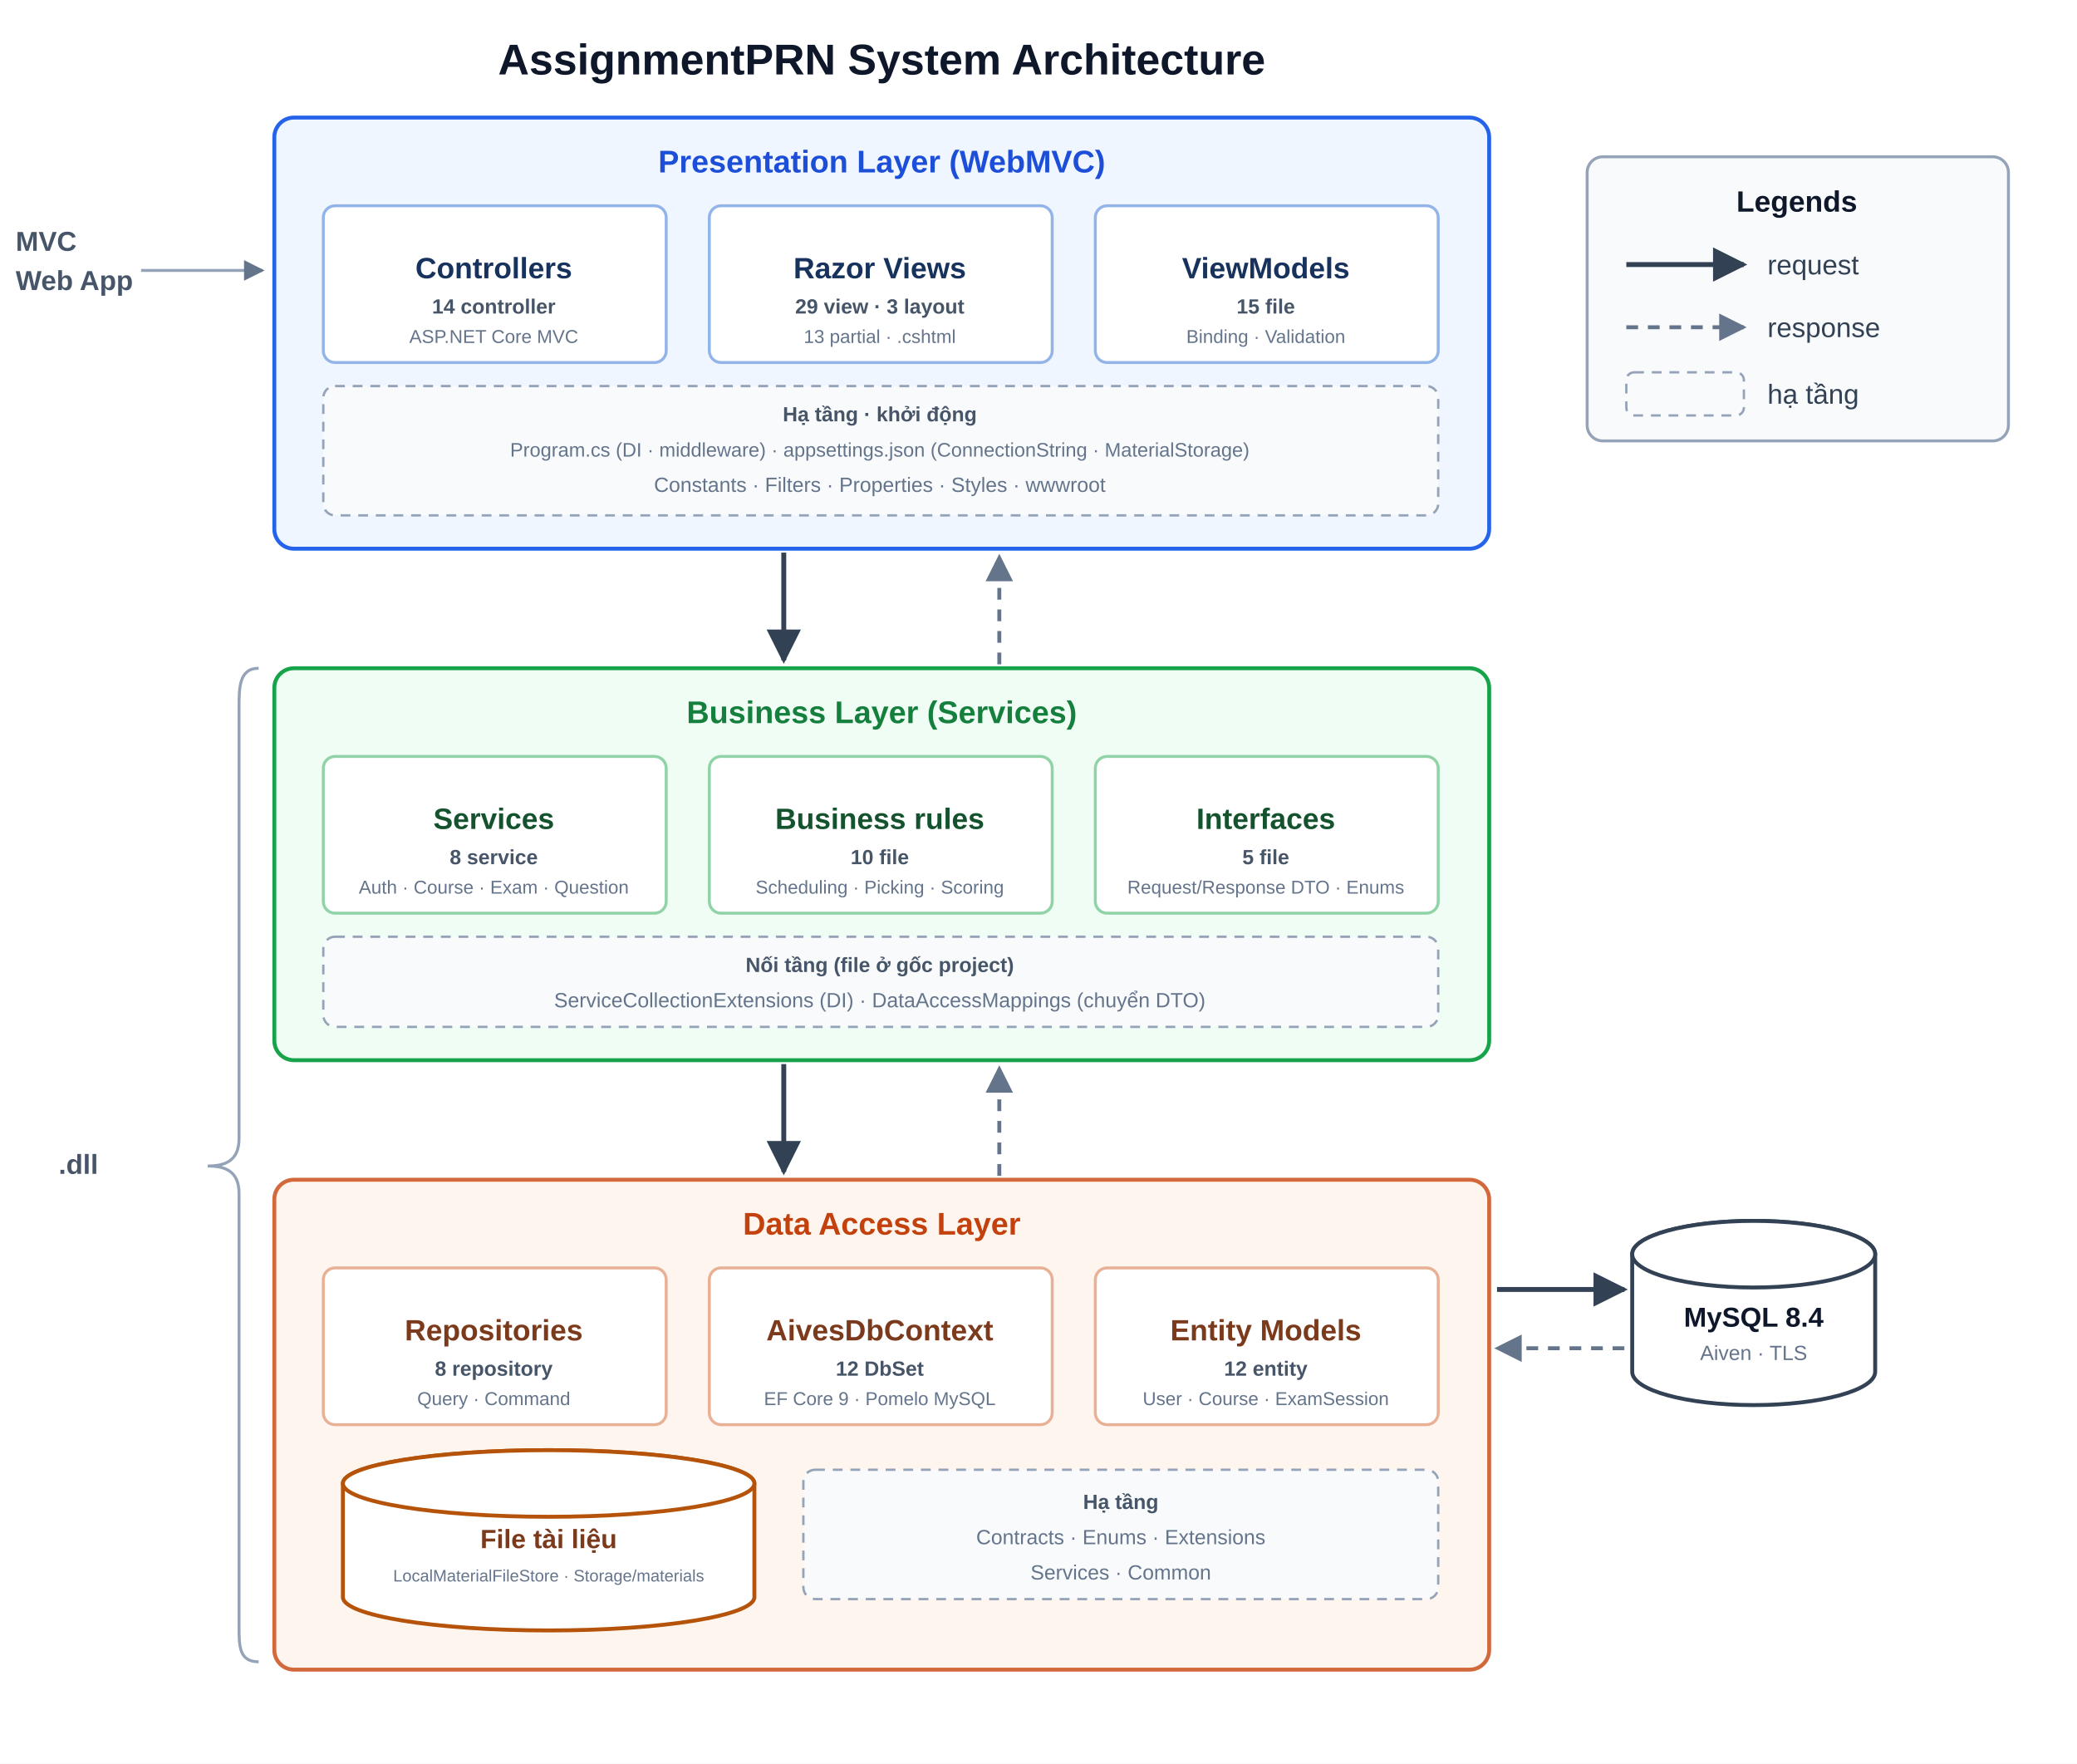
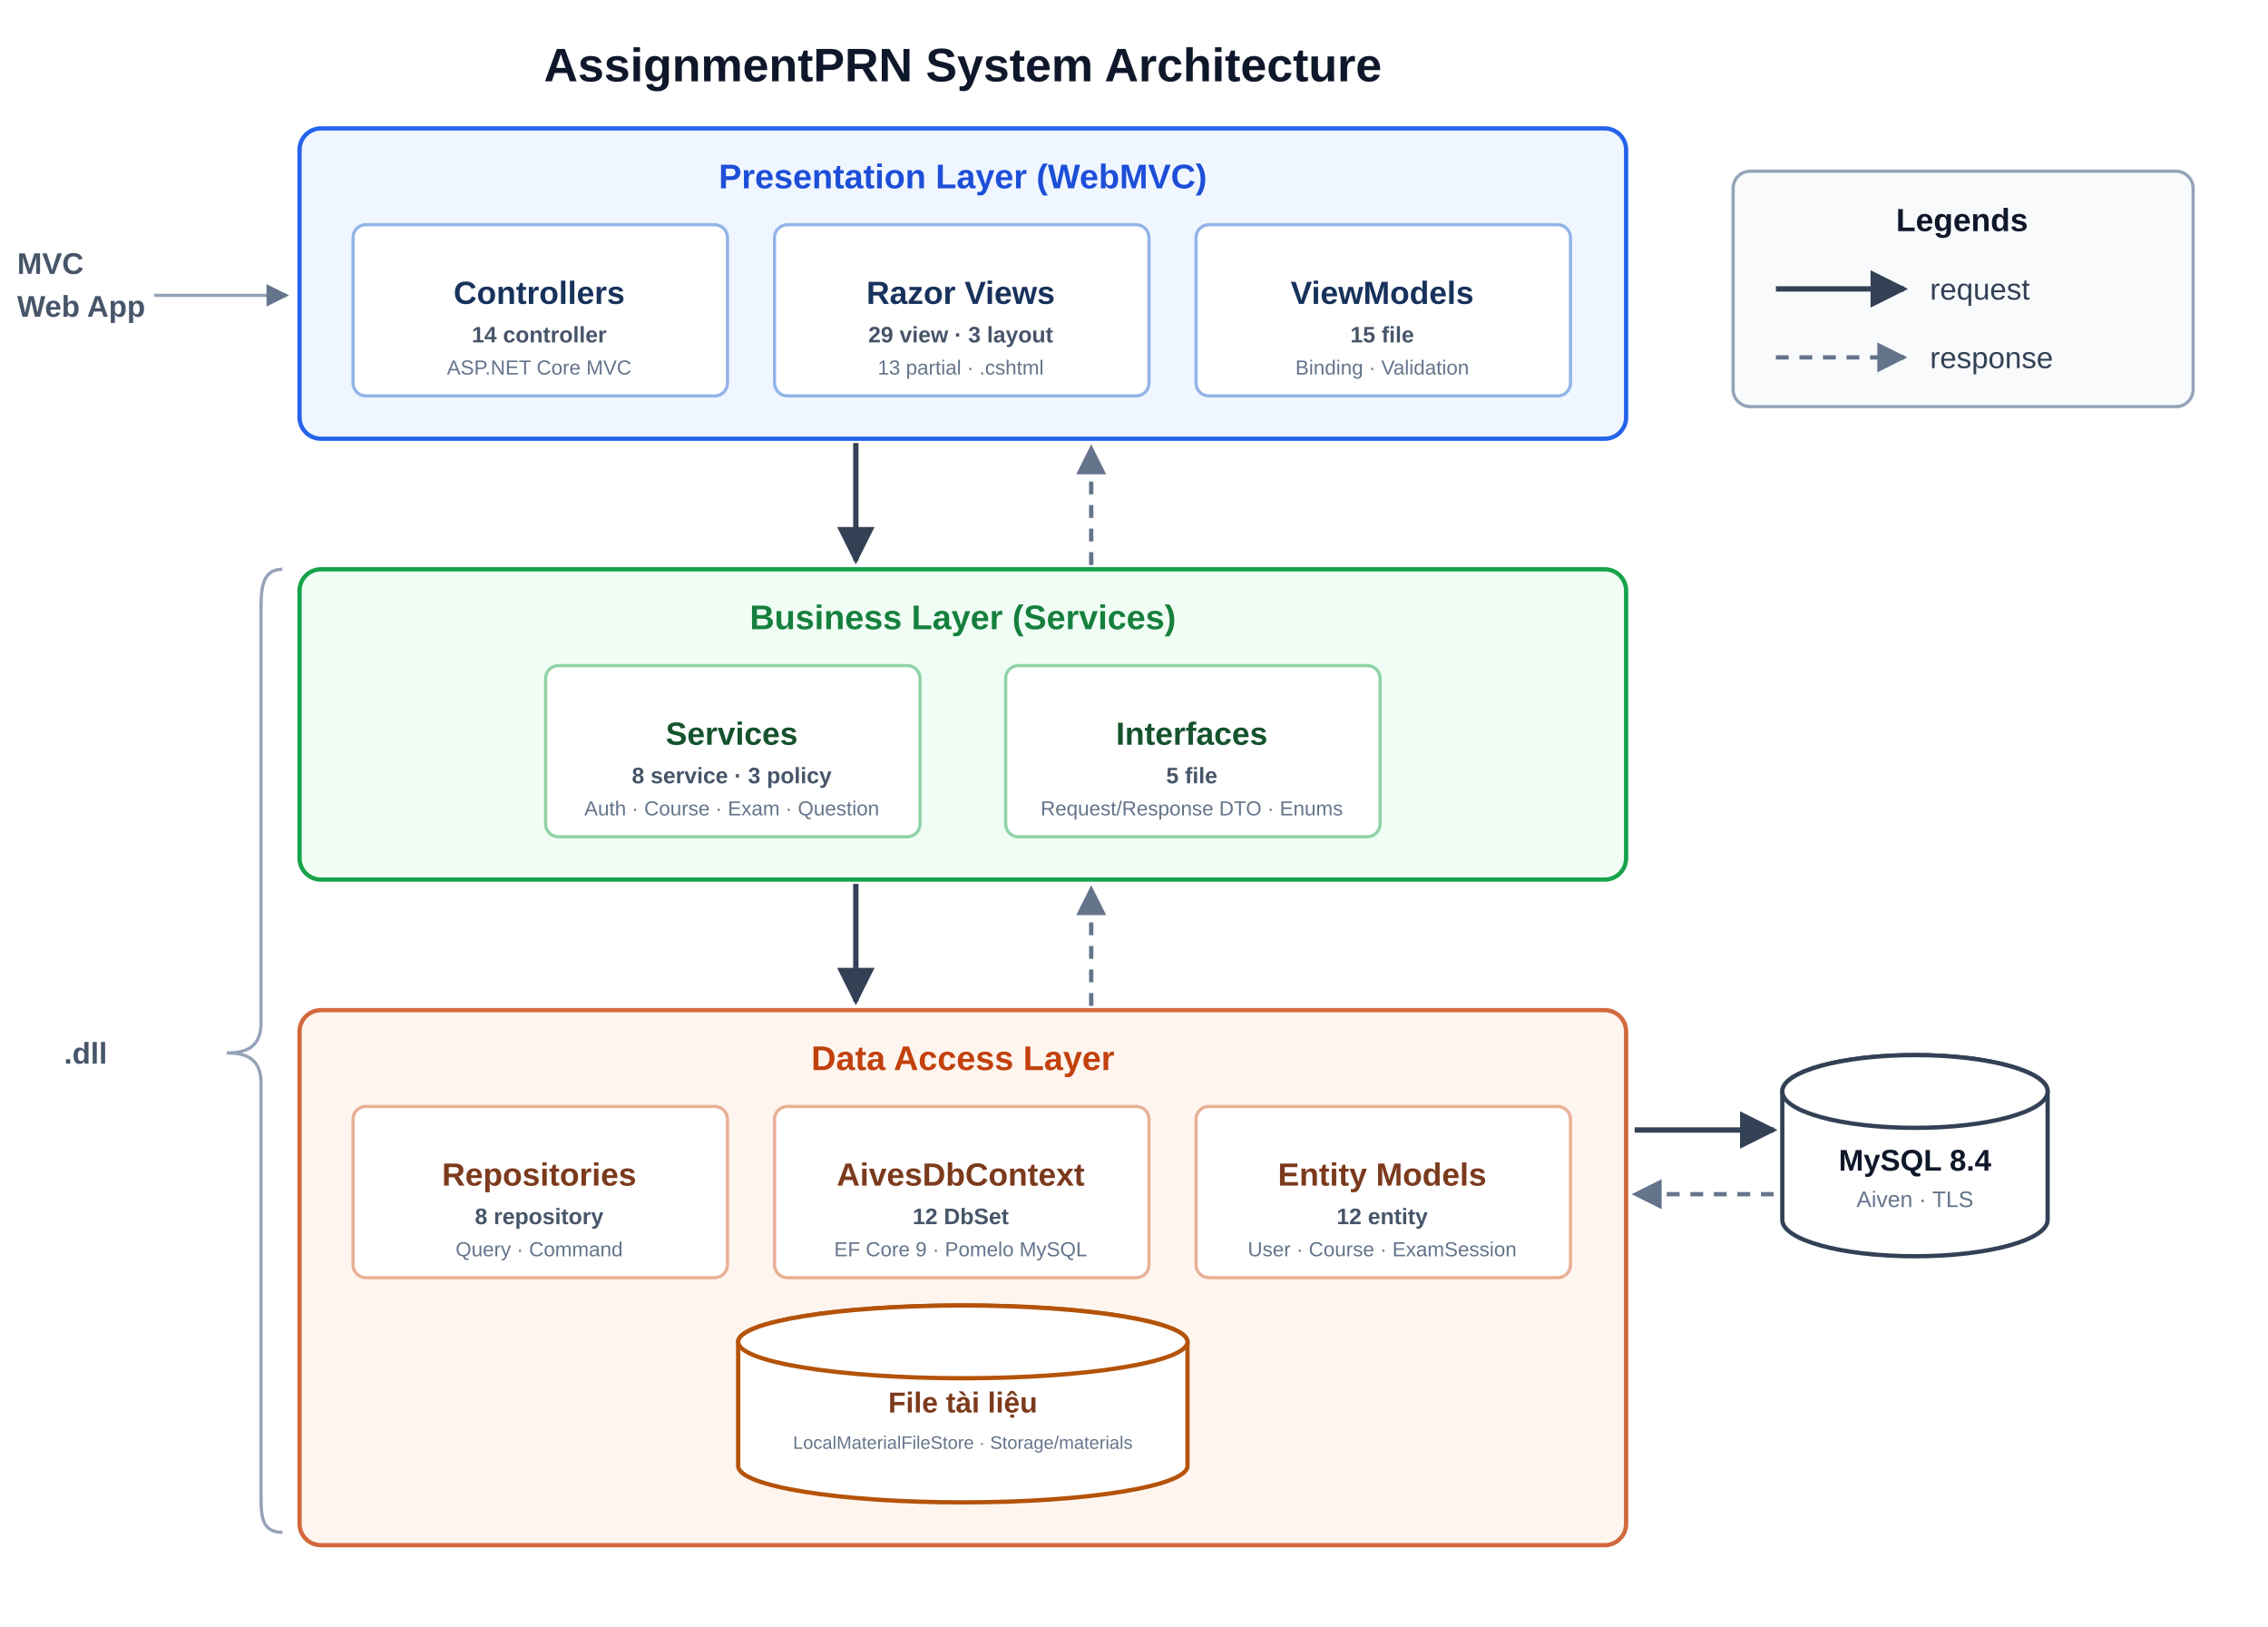
- <svg xmlns="http://www.w3.org/2000/svg" viewBox="-80 0 1060 900" width="1060" height="900" font-family="Segoe UI, Arial, sans-serif">
+ <svg xmlns="http://www.w3.org/2000/svg" viewBox="-80 0 1060 760" width="1060" height="760" font-family="Segoe UI, Arial, sans-serif">
  <defs>
    <marker id="arrow" viewBox="0 0 10 10" refX="9" refY="5" markerWidth="7" markerHeight="7" orient="auto-start-reverse">
      <path d="M 0 0 L 10 5 L 0 10 z" fill="#334155" />
    </marker>
    <marker id="arrowDash" viewBox="0 0 10 10" refX="9" refY="5" markerWidth="7" markerHeight="7" orient="auto-start-reverse">
      <path d="M 0 0 L 10 5 L 0 10 z" fill="#64748b" />
    </marker>
  </defs>
-   <rect x="-80" y="0" width="1060" height="900" fill="#ffffff" />
+   <rect x="-80" y="0" width="1060" height="760" fill="#ffffff" />
  <text x="370" y="38" text-anchor="middle" font-size="22" font-weight="700" fill="#0f172a">AssignmentPRN System Architecture</text>
-   <rect x="60" y="60" width="620" height="220" rx="10" fill="#eff6ff" stroke="#2563eb" stroke-width="2" />
+   <rect x="60" y="60" width="620" height="145" rx="10" fill="#eff6ff" stroke="#2563eb" stroke-width="2" />
  <text x="370" y="88" text-anchor="middle" font-size="16" font-weight="700" fill="#1d4ed8">Presentation Layer (WebMVC)</text>
  <rect x="85" y="105" width="175" height="80" rx="6" fill="#ffffff" stroke="#93b4e8" stroke-width="1.5" />
  <rect x="282" y="105" width="175" height="80" rx="6" fill="#ffffff" stroke="#93b4e8" stroke-width="1.5" />
  <rect x="479" y="105" width="175" height="80" rx="6" fill="#ffffff" stroke="#93b4e8" stroke-width="1.5" />
  <text x="172" y="142" text-anchor="middle" font-size="15" font-weight="600" fill="#17325c">Controllers</text>
  <text x="172" y="160" text-anchor="middle" font-size="10.5" font-weight="600" fill="#475569">14 controller</text>
  <text x="172" y="175" text-anchor="middle" font-size="9.5" fill="#64748b">ASP.NET Core MVC</text>
  <text x="369" y="142" text-anchor="middle" font-size="15" font-weight="600" fill="#17325c">Razor Views</text>
  <text x="369" y="160" text-anchor="middle" font-size="10.5" font-weight="600" fill="#475569">29 view · 3 layout</text>
  <text x="369" y="175" text-anchor="middle" font-size="9.5" fill="#64748b">13 partial · .cshtml</text>
  <text x="566" y="142" text-anchor="middle" font-size="15" font-weight="600" fill="#17325c">ViewModels</text>
  <text x="566" y="160" text-anchor="middle" font-size="10.5" font-weight="600" fill="#475569">15 file</text>
  <text x="566" y="175" text-anchor="middle" font-size="9.5" fill="#64748b">Binding · Validation</text>
-   <rect x="85" y="197" width="569" height="66" rx="6" fill="#f8fafc" stroke="#94a3b8" stroke-width="1.2" stroke-dasharray="5 4" />
-   <text x="369" y="215" text-anchor="middle" font-size="10.5" font-weight="600" fill="#475569">Hạ tầng · khởi động</text>
-   <text x="369" y="233" text-anchor="middle" font-size="10" fill="#64748b">Program.cs (DI · middleware) · appsettings.json (ConnectionString · MaterialStorage)</text>
-   <text x="369" y="251" text-anchor="middle" font-size="10.5" fill="#64748b">Constants · Filters · Properties · Styles · wwwroot</text>
-   <rect x="60" y="341" width="620" height="200" rx="10" fill="#f0fdf4" stroke="#16a34a" stroke-width="2" />
-   <text x="370" y="369" text-anchor="middle" font-size="16" font-weight="700" fill="#15803d">Business Layer (Services)</text>
-   <rect x="85" y="386" width="175" height="80" rx="6" fill="#ffffff" stroke="#8fd3a7" stroke-width="1.5" />
-   <rect x="282" y="386" width="175" height="80" rx="6" fill="#ffffff" stroke="#8fd3a7" stroke-width="1.5" />
-   <rect x="479" y="386" width="175" height="80" rx="6" fill="#ffffff" stroke="#8fd3a7" stroke-width="1.5" />
-   <text x="172" y="423" text-anchor="middle" font-size="15" font-weight="600" fill="#14532d">Services</text>
-   <text x="172" y="441" text-anchor="middle" font-size="10.5" font-weight="600" fill="#475569">8 service</text>
-   <text x="172" y="456" text-anchor="middle" font-size="9.5" fill="#64748b">Auth · Course · Exam · Question</text>
-   <text x="369" y="423" text-anchor="middle" font-size="15" font-weight="600" fill="#14532d">Business rules</text>
-   <text x="369" y="441" text-anchor="middle" font-size="10.5" font-weight="600" fill="#475569">10 file</text>
-   <text x="369" y="456" text-anchor="middle" font-size="9.5" fill="#64748b">Scheduling · Picking · Scoring</text>
-   <text x="566" y="423" text-anchor="middle" font-size="15" font-weight="600" fill="#14532d">Interfaces</text>
-   <text x="566" y="441" text-anchor="middle" font-size="10.5" font-weight="600" fill="#475569">5 file</text>
-   <text x="566" y="456" text-anchor="middle" font-size="9.5" fill="#64748b">Request/Response DTO · Enums</text>
-   <rect x="85" y="478" width="569" height="46" rx="6" fill="#f8fafc" stroke="#94a3b8" stroke-width="1.2" stroke-dasharray="5 4" />
-   <text x="369" y="496" text-anchor="middle" font-size="10.5" font-weight="600" fill="#475569">Nối tầng (file ở gốc project)</text>
-   <text x="369" y="514" text-anchor="middle" font-size="10.5" fill="#64748b">ServiceCollectionExtensions (DI) · DataAccessMappings (chuyển DTO)</text>
-   <rect x="60" y="602" width="620" height="250" rx="10" fill="#fff5ef" stroke="#d2693c" stroke-width="2" />
-   <text x="370" y="630" text-anchor="middle" font-size="16" font-weight="700" fill="#c2410c">Data Access Layer</text>
-   <rect x="85" y="647" width="175" height="80" rx="6" fill="#ffffff" stroke="#e8b095" stroke-width="1.5" />
-   <rect x="282" y="647" width="175" height="80" rx="6" fill="#ffffff" stroke="#e8b095" stroke-width="1.5" />
-   <rect x="479" y="647" width="175" height="80" rx="6" fill="#ffffff" stroke="#e8b095" stroke-width="1.5" />
-   <text x="172" y="684" text-anchor="middle" font-size="15" font-weight="600" fill="#7c3a1d">Repositories</text>
-   <text x="172" y="702" text-anchor="middle" font-size="10.5" font-weight="600" fill="#475569">8 repository</text>
-   <text x="172" y="717" text-anchor="middle" font-size="9.5" fill="#64748b">Query · Command</text>
-   <text x="369" y="684" text-anchor="middle" font-size="15" font-weight="600" fill="#7c3a1d">AivesDbContext</text>
-   <text x="369" y="702" text-anchor="middle" font-size="10.5" font-weight="600" fill="#475569">12 DbSet</text>
-   <text x="369" y="717" text-anchor="middle" font-size="9.5" fill="#64748b">EF Core 9 · Pomelo MySQL</text>
-   <text x="566" y="684" text-anchor="middle" font-size="15" font-weight="600" fill="#7c3a1d">Entity Models</text>
-   <text x="566" y="702" text-anchor="middle" font-size="10.5" font-weight="600" fill="#475569">12 entity</text>
-   <text x="566" y="717" text-anchor="middle" font-size="9.5" fill="#64748b">User · Course · ExamSession</text>
-   <path d="M 95 757 a 105 17 0 0 1 210 0 l 0 58 a 105 17 0 0 1 -210 0 z" fill="#ffffff" stroke="#b45309" stroke-width="2" />
-   <ellipse cx="200" cy="757" rx="105" ry="17" fill="#ffffff" stroke="#b45309" stroke-width="2" />
-   <text x="200" y="790" text-anchor="middle" font-size="13.5" font-weight="600" fill="#7c3a1d">File tài liệu</text>
-   <text x="200" y="807" text-anchor="middle" font-size="8.5" fill="#64748b">LocalMaterialFileStore · Storage/materials</text>
-   <rect x="330" y="750" width="324" height="66" rx="6" fill="#f8fafc" stroke="#94a3b8" stroke-width="1.2" stroke-dasharray="5 4" />
-   <text x="492" y="770" text-anchor="middle" font-size="10.5" font-weight="600" fill="#475569">Hạ tầng</text>
-   <text x="492" y="788" text-anchor="middle" font-size="10.5" fill="#64748b">Contracts · Enums · Extensions</text>
-   <text x="492" y="806" text-anchor="middle" font-size="10.5" fill="#64748b">Services · Common</text>
-   <line x1="320" y1="282" x2="320" y2="337" stroke="#334155" stroke-width="2.5" marker-end="url(#arrow)" />
-   <line x1="430" y1="339" x2="430" y2="284" stroke="#64748b" stroke-width="2" stroke-dasharray="6 5" marker-end="url(#arrowDash)" />
-   <line x1="320" y1="543" x2="320" y2="598" stroke="#334155" stroke-width="2.5" marker-end="url(#arrow)" />
-   <line x1="430" y1="600" x2="430" y2="545" stroke="#64748b" stroke-width="2" stroke-dasharray="6 5" marker-end="url(#arrowDash)" />
-   <path d="M 753 640 a 62 17 0 0 1 124 0 l 0 60 a 62 17 0 0 1 -124 0 z" fill="#ffffff" stroke="#334155" stroke-width="2" />
-   <ellipse cx="815" cy="640" rx="62" ry="17" fill="#ffffff" stroke="#334155" stroke-width="2" />
-   <text x="815" y="677" text-anchor="middle" font-size="14" font-weight="600" fill="#0f172a">MySQL 8.4</text>
-   <text x="815" y="694" text-anchor="middle" font-size="10.5" fill="#64748b">Aiven · TLS</text>
-   <line x1="684" y1="658" x2="749" y2="658" stroke="#334155" stroke-width="2.5" marker-end="url(#arrow)" />
-   <line x1="749" y1="688" x2="684" y2="688" stroke="#64748b" stroke-width="2" stroke-dasharray="6 5" marker-end="url(#arrowDash)" />
-   <rect x="730" y="80" width="215" height="145" rx="8" fill="#f8fafc" stroke="#94a3b8" stroke-width="1.5" />
+   <rect x="60" y="266" width="620" height="145" rx="10" fill="#f0fdf4" stroke="#16a34a" stroke-width="2" />
+   <text x="370" y="294" text-anchor="middle" font-size="16" font-weight="700" fill="#15803d">Business Layer (Services)</text>
+   <rect x="175" y="311" width="175" height="80" rx="6" fill="#ffffff" stroke="#8fd3a7" stroke-width="1.5" />
+   <rect x="390" y="311" width="175" height="80" rx="6" fill="#ffffff" stroke="#8fd3a7" stroke-width="1.5" />
+   <text x="262" y="348" text-anchor="middle" font-size="15" font-weight="600" fill="#14532d">Services</text>
+   <text x="262" y="366" text-anchor="middle" font-size="10.5" font-weight="600" fill="#475569">8 service · 3 policy</text>
+   <text x="262" y="381" text-anchor="middle" font-size="9.5" fill="#64748b">Auth · Course · Exam · Question</text>
+   <text x="477" y="348" text-anchor="middle" font-size="15" font-weight="600" fill="#14532d">Interfaces</text>
+   <text x="477" y="366" text-anchor="middle" font-size="10.5" font-weight="600" fill="#475569">5 file</text>
+   <text x="477" y="381" text-anchor="middle" font-size="9.5" fill="#64748b">Request/Response DTO · Enums</text>
+   <rect x="60" y="472" width="620" height="250" rx="10" fill="#fff5ef" stroke="#d2693c" stroke-width="2" />
+   <text x="370" y="500" text-anchor="middle" font-size="16" font-weight="700" fill="#c2410c">Data Access Layer</text>
+   <rect x="85" y="517" width="175" height="80" rx="6" fill="#ffffff" stroke="#e8b095" stroke-width="1.5" />
+   <rect x="282" y="517" width="175" height="80" rx="6" fill="#ffffff" stroke="#e8b095" stroke-width="1.5" />
+   <rect x="479" y="517" width="175" height="80" rx="6" fill="#ffffff" stroke="#e8b095" stroke-width="1.5" />
+   <text x="172" y="554" text-anchor="middle" font-size="15" font-weight="600" fill="#7c3a1d">Repositories</text>
+   <text x="172" y="572" text-anchor="middle" font-size="10.5" font-weight="600" fill="#475569">8 repository</text>
+   <text x="172" y="587" text-anchor="middle" font-size="9.5" fill="#64748b">Query · Command</text>
+   <text x="369" y="554" text-anchor="middle" font-size="15" font-weight="600" fill="#7c3a1d">AivesDbContext</text>
+   <text x="369" y="572" text-anchor="middle" font-size="10.5" font-weight="600" fill="#475569">12 DbSet</text>
+   <text x="369" y="587" text-anchor="middle" font-size="9.5" fill="#64748b">EF Core 9 · Pomelo MySQL</text>
+   <text x="566" y="554" text-anchor="middle" font-size="15" font-weight="600" fill="#7c3a1d">Entity Models</text>
+   <text x="566" y="572" text-anchor="middle" font-size="10.5" font-weight="600" fill="#475569">12 entity</text>
+   <text x="566" y="587" text-anchor="middle" font-size="9.5" fill="#64748b">User · Course · ExamSession</text>
+   <path d="M 265 627 a 105 17 0 0 1 210 0 l 0 58 a 105 17 0 0 1 -210 0 z" fill="#ffffff" stroke="#b45309" stroke-width="2" />
+   <ellipse cx="370" cy="627" rx="105" ry="17" fill="#ffffff" stroke="#b45309" stroke-width="2" />
+   <text x="370" y="660" text-anchor="middle" font-size="13.5" font-weight="600" fill="#7c3a1d">File tài liệu</text>
+   <text x="370" y="677" text-anchor="middle" font-size="8.5" fill="#64748b">LocalMaterialFileStore · Storage/materials</text>
+   <line x1="320" y1="207" x2="320" y2="262" stroke="#334155" stroke-width="2.5" marker-end="url(#arrow)" />
+   <line x1="430" y1="264" x2="430" y2="209" stroke="#64748b" stroke-width="2" stroke-dasharray="6 5" marker-end="url(#arrowDash)" />
+   <line x1="320" y1="413" x2="320" y2="468" stroke="#334155" stroke-width="2.5" marker-end="url(#arrow)" />
+   <line x1="430" y1="470" x2="430" y2="415" stroke="#64748b" stroke-width="2" stroke-dasharray="6 5" marker-end="url(#arrowDash)" />
+   <path d="M 753 510 a 62 17 0 0 1 124 0 l 0 60 a 62 17 0 0 1 -124 0 z" fill="#ffffff" stroke="#334155" stroke-width="2" />
+   <ellipse cx="815" cy="510" rx="62" ry="17" fill="#ffffff" stroke="#334155" stroke-width="2" />
+   <text x="815" y="547" text-anchor="middle" font-size="14" font-weight="600" fill="#0f172a">MySQL 8.4</text>
+   <text x="815" y="564" text-anchor="middle" font-size="10.5" fill="#64748b">Aiven · TLS</text>
+   <line x1="684" y1="528" x2="749" y2="528" stroke="#334155" stroke-width="2.5" marker-end="url(#arrow)" />
+   <line x1="749" y1="558" x2="684" y2="558" stroke="#64748b" stroke-width="2" stroke-dasharray="6 5" marker-end="url(#arrowDash)" />
+   <rect x="730" y="80" width="215" height="110" rx="8" fill="#f8fafc" stroke="#94a3b8" stroke-width="1.5" />
  <text x="837" y="108" text-anchor="middle" font-size="15" font-weight="700" fill="#0f172a">Legends</text>
  <line x1="750" y1="135" x2="810" y2="135" stroke="#334155" stroke-width="2.5" marker-end="url(#arrow)" />
  <text x="822" y="140" font-size="14" fill="#334155">request</text>
  <line x1="750" y1="167" x2="810" y2="167" stroke="#64748b" stroke-width="2" stroke-dasharray="6 5" marker-end="url(#arrowDash)" />
  <text x="822" y="172" font-size="14" fill="#334155">response</text>
-   <rect x="750" y="190" width="60" height="22" rx="4" fill="#f8fafc" stroke="#94a3b8" stroke-width="1.2" stroke-dasharray="5 4" />
-   <text x="822" y="206" font-size="14" fill="#334155">hạ tầng</text>
  <text x="-72" y="128" font-size="14" font-weight="600" fill="#475569">MVC</text>
  <text x="-72" y="148" font-size="14" font-weight="600" fill="#475569">Web App</text>
  <line x1="-8" y1="138" x2="54" y2="138" stroke="#94a3b8" stroke-width="1.5" marker-end="url(#arrowDash)" />
-   <path d="M 52 341 C 42 341 42 351 42 361 L 42 581 C 42 593 34 595 26 595 C 34 595 42 597 42 609 L 42 830 C 42 840 42 848 52 848" fill="none" stroke="#94a3b8" stroke-width="1.5" />
-   <text x="-40" y="599" text-anchor="middle" font-size="14" font-weight="600" fill="#475569">.dll</text>
+   <path d="M 52 266 C 42 266 42 276 42 286 L 42 478 C 42 490 34 492 26 492 C 34 492 42 494 42 506 L 42 698 C 42 708 42 716 52 716" fill="none" stroke="#94a3b8" stroke-width="1.5" />
+   <text x="-40" y="497" text-anchor="middle" font-size="14" font-weight="600" fill="#475569">.dll</text>
</svg>
